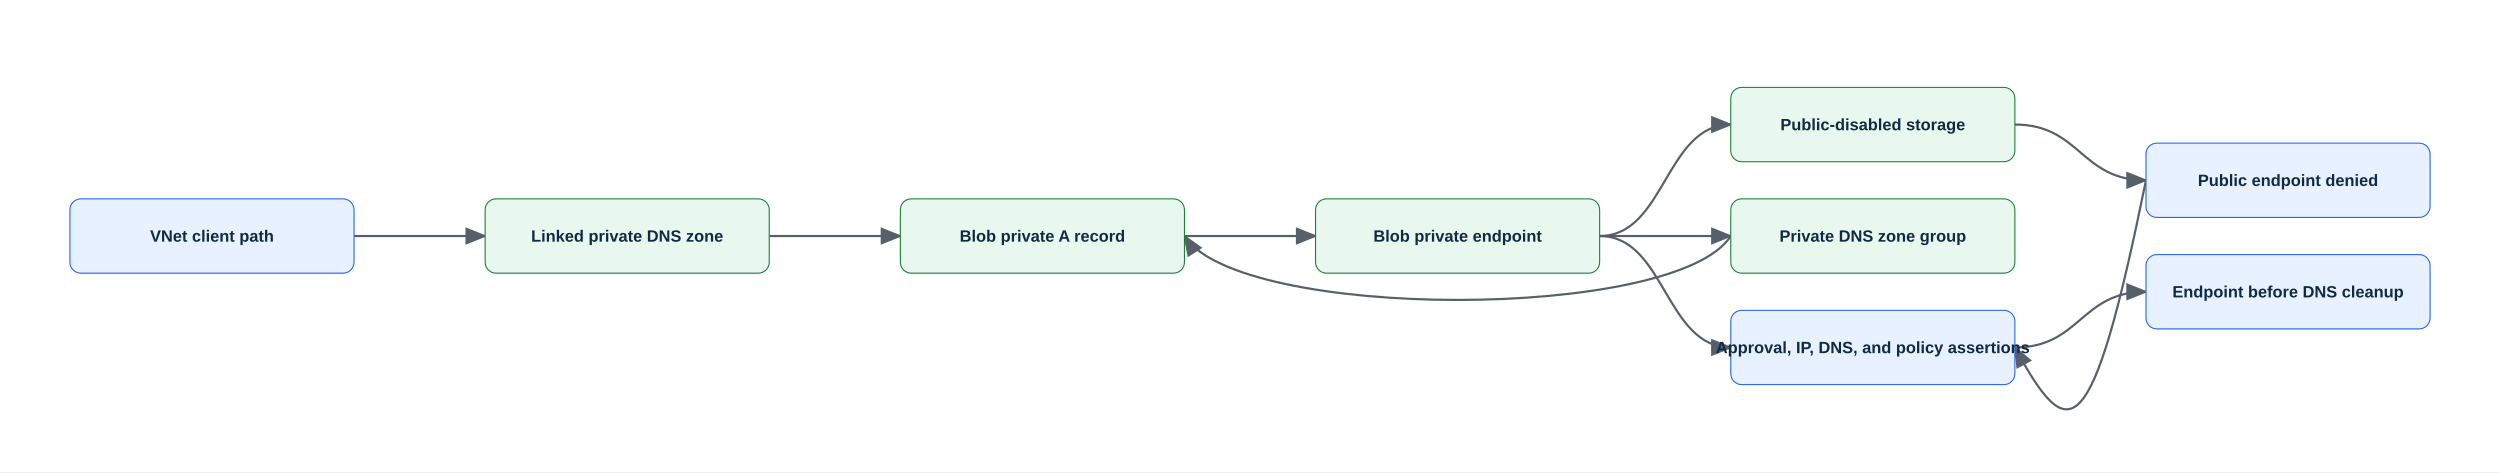
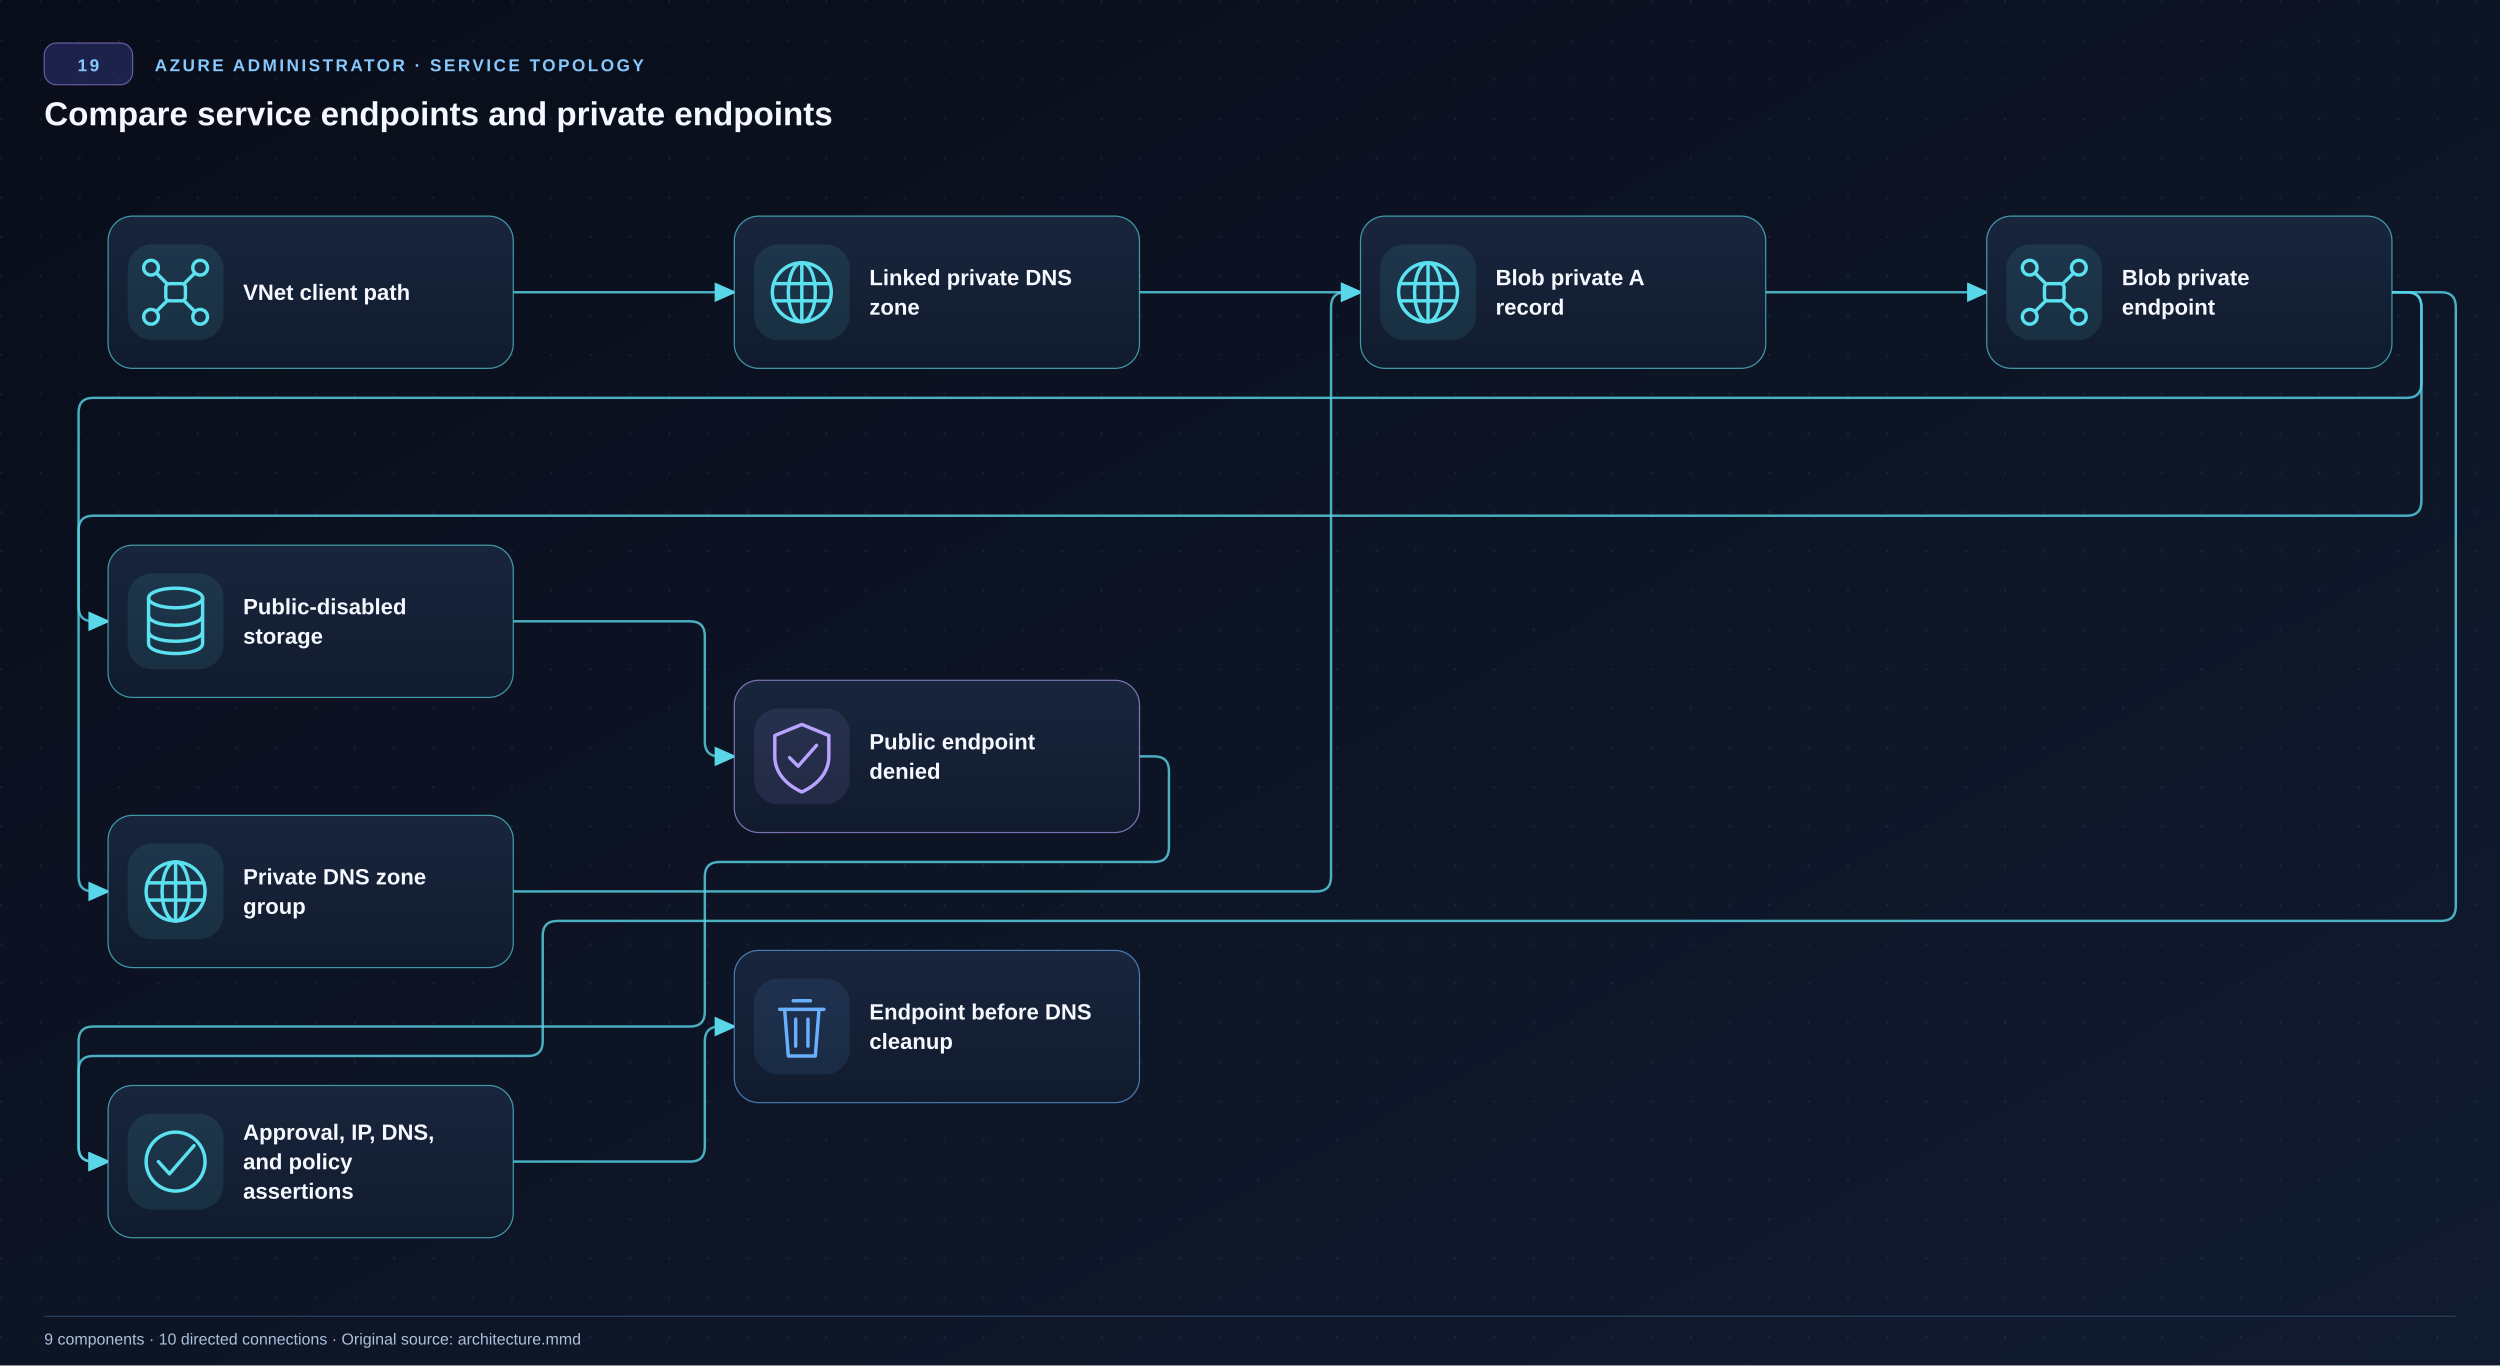
- <svg xmlns="http://www.w3.org/2000/svg" width="2288" height="432" viewBox="0 0 2288 432" role="img" aria-labelledby="lab19-title lab19-desc">
+ <svg xmlns="http://www.w3.org/2000/svg" width="2036" height="1112" viewBox="0 0 2036 1112" role="img" aria-labelledby="lab19-title lab19-desc">
  <defs>
-     <marker id="arrow" markerWidth="10" markerHeight="8" refX="9" refY="4" orient="auto" markerUnits="strokeWidth">
-       <path d="M 0 0 L 10 4 L 0 8 z" fill="#57606a" />
+     <linearGradient id="canvas-fill" x2="1" y2="1">
+       <stop stop-color="#090D19" />
+       <stop offset="1" stop-color="#111B30" />
+     </linearGradient>
+     <linearGradient id="card-fill" x2="0" y2="1">
+       <stop stop-color="#18253C" />
+       <stop offset="1" stop-color="#111B2E" />
+     </linearGradient>
+     <pattern id="grid" width="32" height="32" patternUnits="userSpaceOnUse">
+       <circle cx="1" cy="1" r="1" fill="#72A6E8" opacity=".10" />
+     </pattern>
+     <marker id="arrow" markerWidth="9" markerHeight="8" refX="8" refY="4" orient="auto" markerUnits="strokeWidth">
+       <path d="M0 0L9 4L0 8z" fill="#59D6E8" />
    </marker>
    <style>
-       .edge { fill: none; stroke: #57606a; stroke-width: 2; marker-end: url(#arrow); }
-       .edge-label-bg { fill: #ffffff; opacity: .94; }
-       .edge-label { fill: #57606a; font: 13px 'Segoe UI', Arial, sans-serif; text-anchor: middle; dominant-baseline: central; }
-       .node-label { font: 600 15px 'Segoe UI', Arial, sans-serif; text-anchor: middle; dominant-baseline: central; }
+       .edge { fill: none; stroke: #59D6E8; stroke-width: 2; stroke-opacity: .8; marker-end: url(#arrow); }
+       .node-label { fill: #F6F8FF; font: 600 18px 'Segoe UI', Arial, sans-serif; dominant-baseline: central; }
+       .edge-label { fill: #D9F8FD; font: 13px 'Segoe UI', Arial, sans-serif; text-anchor: middle; dominant-baseline: central; }
+       .heading { fill: #F6F8FF; font: 700 27px 'Segoe UI', Arial, sans-serif; }
+       .eyebrow { fill: #87C9FF; font: 600 14px 'Segoe UI', Arial, sans-serif; letter-spacing: 2px; }
+       .footer { fill: #ACC0DC; font: 13px 'Segoe UI', Arial, sans-serif; }
    </style>
  </defs>
-   <rect width="100%" height="100%" fill="#ffffff" />
+   <rect width="100%" height="100%" fill="url(#canvas-fill)" />
+   <rect width="100%" height="100%" fill="url(#grid)" />
  <g aria-hidden="true">
-     <path class="edge" d="M 324 216 C 384 216, 384 216, 444 216" />
-     <path class="edge" d="M 704 216 C 764 216, 764 216, 824 216" />
-     <path class="edge" d="M 1084 216 C 1144 216, 1144 216, 1204 216" />
-     <path class="edge" d="M 1464 216 C 1524 216, 1524 114, 1584 114" />
-     <path class="edge" d="M 1584 216 C 1534 294, 1134 294, 1084 216" />
-     <path class="edge" d="M 1464 216 C 1524 216, 1524 216, 1584 216" />
-     <path class="edge" d="M 1844 114 C 1904 114, 1904 165, 1964 165" />
-     <path class="edge" d="M 1464 216 C 1524 216, 1524 318, 1584 318" />
-     <path class="edge" d="M 1964 165 C 1914 410, 1894 410, 1844 318" />
-     <path class="edge" d="M 1844 318 C 1904 318, 1904 267, 1964 267" />
-     <rect x="64" y="182" width="260" height="68" rx="10" fill="#e8f1ff" stroke="#2563eb" />
-     <text x="194" y="216" class="node-label" fill="#102a43">VNet client path</text>
-     <rect x="444" y="182" width="260" height="68" rx="10" fill="#e9f8ef" stroke="#16803a" />
-     <text x="574" y="216" class="node-label" fill="#102a43">Linked private DNS zone</text>
-     <rect x="824" y="182" width="260" height="68" rx="10" fill="#e9f8ef" stroke="#16803a" />
-     <text x="954" y="216" class="node-label" fill="#102a43">Blob private A record</text>
-     <rect x="1204" y="182" width="260" height="68" rx="10" fill="#e9f8ef" stroke="#16803a" />
-     <text x="1334" y="216" class="node-label" fill="#102a43">Blob private endpoint</text>
-     <rect x="1584" y="80" width="260" height="68" rx="10" fill="#e9f8ef" stroke="#16803a" />
-     <text x="1714" y="114" class="node-label" fill="#102a43">Public-disabled storage</text>
-     <rect x="1584" y="182" width="260" height="68" rx="10" fill="#e9f8ef" stroke="#16803a" />
-     <text x="1714" y="216" class="node-label" fill="#102a43">Private DNS zone group</text>
-     <rect x="1964" y="131" width="260" height="68" rx="10" fill="#e8f1ff" stroke="#2563eb" />
-     <text x="2094" y="165" class="node-label" fill="#102a43">Public endpoint denied</text>
-     <rect x="1584" y="284" width="260" height="68" rx="10" fill="#e8f1ff" stroke="#2563eb" />
-     <text x="1714" y="318" class="node-label" fill="#102a43">Approval, IP, DNS, and policy assertions</text>
-     <rect x="1964" y="233" width="260" height="68" rx="10" fill="#e8f1ff" stroke="#2563eb" />
-     <text x="2094" y="267" class="node-label" fill="#102a43">Endpoint before DNS cleanup</text>
+     <rect x="36" y="35" width="72" height="34" rx="10" fill="#6366F1" fill-opacity=".23" stroke="#A295F9" stroke-opacity=".55" />
+     <text x="72" y="58" class="eyebrow" text-anchor="middle">19</text>
+     <text x="126" y="58" class="eyebrow">AZURE ADMINISTRATOR · SERVICE TOPOLOGY</text>
+     <text x="36" y="102" class="heading">Compare service endpoints and private endpoints</text>
+     <path id="edge-0" data-source="C" data-target="DNS" class="edge" d="M 418 238 L 598 238" />
+     <path id="edge-1" data-source="DNS" data-target="R" class="edge" d="M 928 238 L 1108 238" />
+     <path id="edge-2" data-source="R" data-target="PE" class="edge" d="M 1438 238 L 1618 238" />
+     <path id="edge-3" data-source="PE" data-target="S" class="edge" d="M 1948 238 L 1960 238 Q 1972 238 1972 250 L 1972 408 Q 1972 420 1960 420 L 76 420 Q 64 420 64 432 L 64 494 Q 64 506 76 506 L 88 506" />
+     <path id="edge-4" data-source="ZG" data-target="R" class="edge" d="M 418 726 L 1072 726 Q 1084 726 1084 714 L 1084 250 Q 1084 238 1096 238 L 1108 238" />
+     <path id="edge-5" data-source="PE" data-target="ZG" class="edge" d="M 1948 238 L 1960 238 Q 1972 238 1972 250 L 1972 312 Q 1972 324 1960 324 L 76 324 Q 64 324 64 336 L 64 714 Q 64 726 76 726 L 88 726" />
+     <path id="edge-6" data-source="S" data-target="D" class="edge" d="M 418 506 L 562 506 Q 574 506 574 518 L 574 604 Q 574 616 586 616 L 598 616" />
+     <path id="edge-7" data-source="PE" data-target="V" class="edge" d="M 1948 238 L 1988 238 Q 2000 238 2000 250 L 2000 738 Q 2000 750 1988 750 L 454 750 Q 442 750 442 762 L 442 848 Q 442 860 430 860 L 76 860 Q 64 860 64 872 L 64 934 Q 64 946 76 946 L 88 946" />
+     <path id="edge-8" data-source="D" data-target="V" class="edge" d="M 928 616 L 940 616 Q 952 616 952 628 L 952 690 Q 952 702 940 702 L 586 702 Q 574 702 574 714 L 574 824 Q 574 836 562 836 L 76 836 Q 64 836 64 848 L 64 934 Q 64 946 76 946 L 88 946" />
+     <path id="edge-9" data-source="V" data-target="X" class="edge" d="M 418 946 L 562 946 Q 574 946 574 934 L 574 848 Q 574 836 586 836 L 598 836" />
+     <g id="node-C" data-service-icon="network">
+       <rect x="88" y="176" width="330" height="124" rx="20" fill="url(#card-fill)" stroke="#5BE1EF" stroke-opacity=".64" />
+       <rect x="104" y="199" width="78" height="78" rx="20" fill="#5BE1EF" fill-opacity=".10" />
+       <g transform="translate(111 206)" fill="none" stroke="#5BE1EF" stroke-width="2.8" stroke-linecap="round" stroke-linejoin="round">
+         <rect x="24" y="25" width="16" height="14" rx="3" />
+         <circle cx="12" cy="12" r="6" />
+         <circle cx="52" cy="12" r="6" />
+         <circle cx="12" cy="52" r="6" />
+         <circle cx="52" cy="52" r="6" />
+         <path d="M17 17l8 8M47 17l-8 8M17 47l8-8M47 47l-8-8" />
+       </g>
+       <text x="198" y="238" class="node-label">VNet client path</text>
+     </g>
+     <g id="node-DNS" data-service-icon="dns">
+       <rect x="598" y="176" width="330" height="124" rx="20" fill="url(#card-fill)" stroke="#5BE1EF" stroke-opacity=".64" />
+       <rect x="614" y="199" width="78" height="78" rx="20" fill="#5BE1EF" fill-opacity=".10" />
+       <g transform="translate(621 206)" fill="none" stroke="#5BE1EF" stroke-width="2.8" stroke-linecap="round" stroke-linejoin="round">
+         <circle cx="32" cy="32" r="24" />
+         <ellipse cx="32" cy="32" rx="11" ry="24" />
+         <path d="M9 25h46M9 39h46M32 8v48" />
+       </g>
+       <text x="708" y="226" class="node-label">Linked private DNS</text>
+       <text x="708" y="250" class="node-label">zone</text>
+     </g>
+     <g id="node-R" data-service-icon="dns">
+       <rect x="1108" y="176" width="330" height="124" rx="20" fill="url(#card-fill)" stroke="#5BE1EF" stroke-opacity=".64" />
+       <rect x="1124" y="199" width="78" height="78" rx="20" fill="#5BE1EF" fill-opacity=".10" />
+       <g transform="translate(1131 206)" fill="none" stroke="#5BE1EF" stroke-width="2.8" stroke-linecap="round" stroke-linejoin="round">
+         <circle cx="32" cy="32" r="24" />
+         <ellipse cx="32" cy="32" rx="11" ry="24" />
+         <path d="M9 25h46M9 39h46M32 8v48" />
+       </g>
+       <text x="1218" y="226" class="node-label">Blob private A</text>
+       <text x="1218" y="250" class="node-label">record</text>
+     </g>
+     <g id="node-PE" data-service-icon="network">
+       <rect x="1618" y="176" width="330" height="124" rx="20" fill="url(#card-fill)" stroke="#5BE1EF" stroke-opacity=".64" />
+       <rect x="1634" y="199" width="78" height="78" rx="20" fill="#5BE1EF" fill-opacity=".10" />
+       <g transform="translate(1641 206)" fill="none" stroke="#5BE1EF" stroke-width="2.8" stroke-linecap="round" stroke-linejoin="round">
+         <rect x="24" y="25" width="16" height="14" rx="3" />
+         <circle cx="12" cy="12" r="6" />
+         <circle cx="52" cy="12" r="6" />
+         <circle cx="12" cy="52" r="6" />
+         <circle cx="52" cy="52" r="6" />
+         <path d="M17 17l8 8M47 17l-8 8M17 47l8-8M47 47l-8-8" />
+       </g>
+       <text x="1728" y="226" class="node-label">Blob private</text>
+       <text x="1728" y="250" class="node-label">endpoint</text>
+     </g>
+     <g id="node-S" data-service-icon="storage">
+       <rect x="88" y="444" width="330" height="124" rx="20" fill="url(#card-fill)" stroke="#5BE1EF" stroke-opacity=".64" />
+       <rect x="104" y="467" width="78" height="78" rx="20" fill="#5BE1EF" fill-opacity=".10" />
+       <g transform="translate(111 474)" fill="none" stroke="#5BE1EF" stroke-width="2.8" stroke-linecap="round" stroke-linejoin="round">
+         <ellipse cx="32" cy="13" rx="22" ry="8" />
+         <path d="M10 13v37c0 11 44 11 44 0V13M10 27c0 11 44 11 44 0M10 40c0 11 44 11 44 0" />
+       </g>
+       <text x="198" y="494" class="node-label">Public-disabled</text>
+       <text x="198" y="518" class="node-label">storage</text>
+     </g>
+     <g id="node-ZG" data-service-icon="dns">
+       <rect x="88" y="664" width="330" height="124" rx="20" fill="url(#card-fill)" stroke="#5BE1EF" stroke-opacity=".64" />
+       <rect x="104" y="687" width="78" height="78" rx="20" fill="#5BE1EF" fill-opacity=".10" />
+       <g transform="translate(111 694)" fill="none" stroke="#5BE1EF" stroke-width="2.8" stroke-linecap="round" stroke-linejoin="round">
+         <circle cx="32" cy="32" r="24" />
+         <ellipse cx="32" cy="32" rx="11" ry="24" />
+         <path d="M9 25h46M9 39h46M32 8v48" />
+       </g>
+       <text x="198" y="714" class="node-label">Private DNS zone</text>
+       <text x="198" y="738" class="node-label">group</text>
+     </g>
+     <g id="node-D" data-service-icon="shield">
+       <rect x="598" y="554" width="330" height="124" rx="20" fill="url(#card-fill)" stroke="#B8A4FF" stroke-opacity=".64" />
+       <rect x="614" y="577" width="78" height="78" rx="20" fill="#B8A4FF" fill-opacity=".10" />
+       <g transform="translate(621 584)" fill="none" stroke="#B8A4FF" stroke-width="2.8" stroke-linecap="round" stroke-linejoin="round">
+         <path d="M32 6l22 9v17c0 13-9 23-22 29C19 55 10 45 10 32V15z" />
+         <path d="M22 33l7 7 15-17" />
+       </g>
+       <text x="708" y="604" class="node-label">Public endpoint</text>
+       <text x="708" y="628" class="node-label">denied</text>
+     </g>
+     <g id="node-V" data-service-icon="check">
+       <rect x="88" y="884" width="330" height="124" rx="20" fill="url(#card-fill)" stroke="#5BE1EF" stroke-opacity=".64" />
+       <rect x="104" y="907" width="78" height="78" rx="20" fill="#5BE1EF" fill-opacity=".10" />
+       <g transform="translate(111 914)" fill="none" stroke="#5BE1EF" stroke-width="2.8" stroke-linecap="round" stroke-linejoin="round">
+         <circle cx="32" cy="32" r="24" />
+         <path d="M18 32l9 10 20-23" />
+       </g>
+       <text x="198" y="922" class="node-label">Approval, IP, DNS,</text>
+       <text x="198" y="946" class="node-label">and policy</text>
+       <text x="198" y="970" class="node-label">assertions</text>
+     </g>
+     <g id="node-X" data-service-icon="cleanup">
+       <rect x="598" y="774" width="330" height="124" rx="20" fill="url(#card-fill)" stroke="#69AFFF" stroke-opacity=".64" />
+       <rect x="614" y="797" width="78" height="78" rx="20" fill="#69AFFF" fill-opacity=".10" />
+       <g transform="translate(621 804)" fill="none" stroke="#69AFFF" stroke-width="2.8" stroke-linecap="round" stroke-linejoin="round">
+         <path d="M14 18h36M25 11h14M18 18l3 38h22l3-38M27 26v22M37 26v22" />
+       </g>
+       <text x="708" y="824" class="node-label">Endpoint before DNS</text>
+       <text x="708" y="848" class="node-label">cleanup</text>
+     </g>
+     <path d="M36 1072H2000" stroke="#29405D" />
+     <text x="36" y="1095" class="footer">9 components · 10 directed connections · Original source: architecture.mmd</text>
  </g>
</svg>
